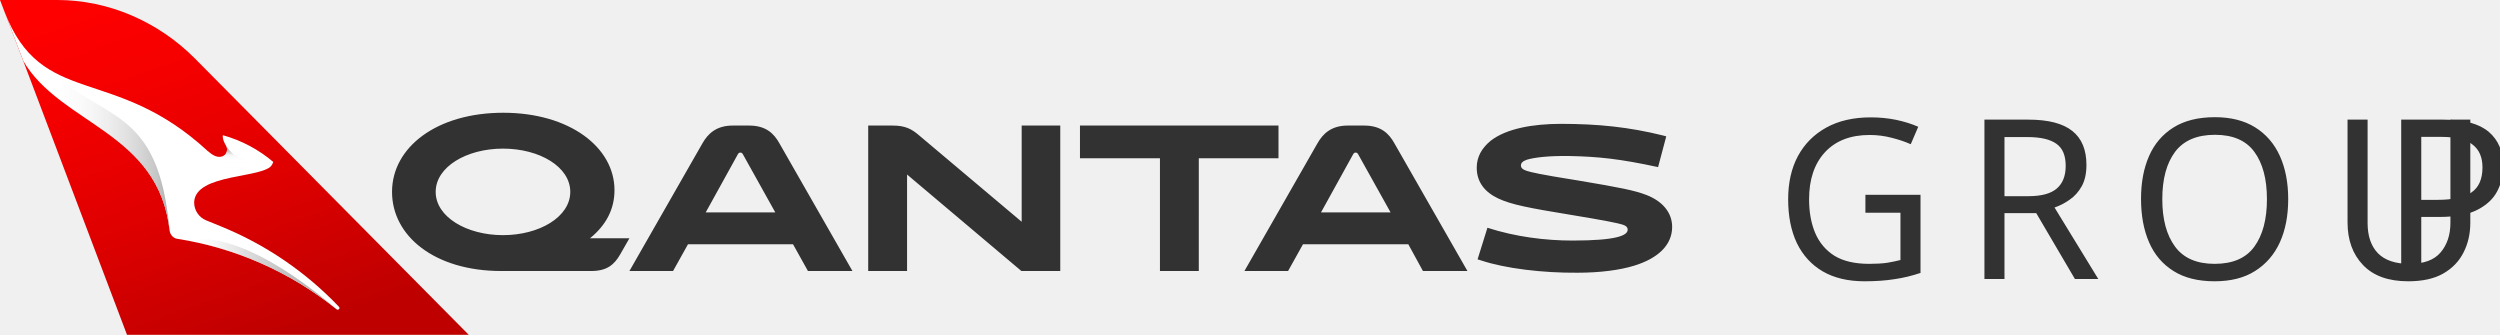
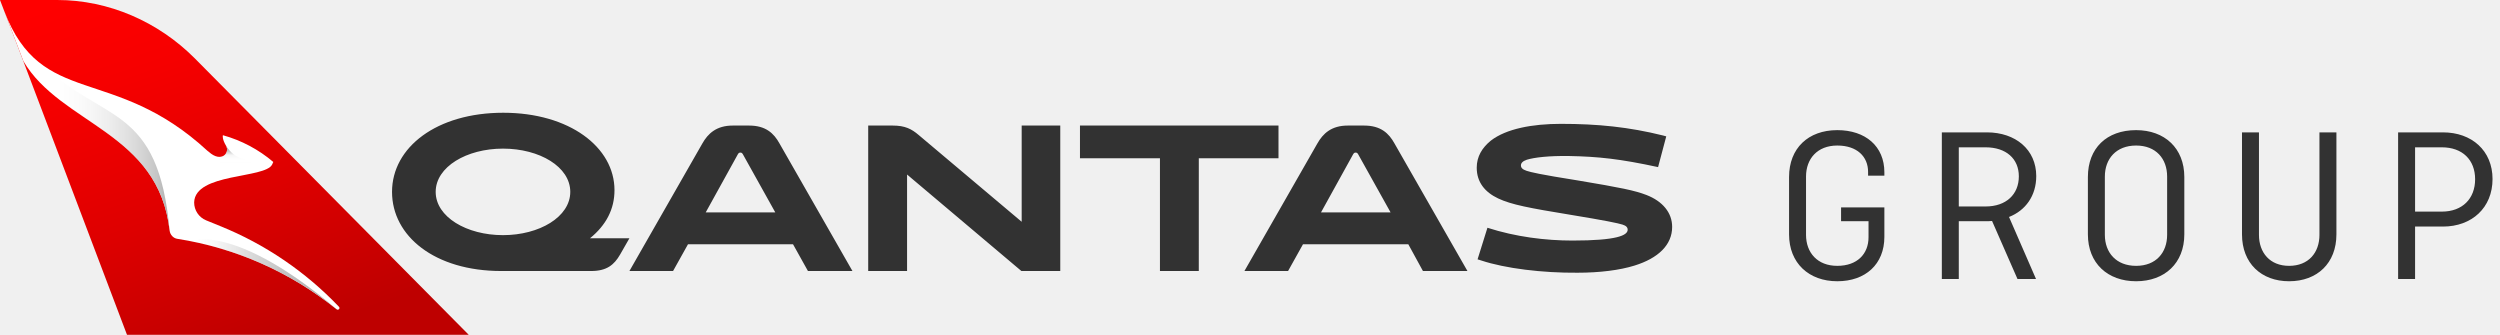
<svg xmlns="http://www.w3.org/2000/svg" width="224" height="30">
  <defs>
    <linearGradient x1="63.358%" y1="99.626%" x2="14.731%" y2="-.283%" id="a">
      <stop stop-color="#BE0000" offset="0%" />
      <stop stop-color="#DE0000" offset="38.98%" />
      <stop stop-color="#F60000" offset="76.8%" />
      <stop stop-color="red" offset="100%" />
    </linearGradient>
    <linearGradient x1="54.909%" y1="50%" x2="54.909%" y2="8.016%" id="b">
      <stop stop-color="#FFF" stop-opacity="0" offset="0%" />
      <stop stop-color="#E0E0E0" stop-opacity=".262" offset="51.203%" />
      <stop stop-color="#C5C5C5" stop-opacity=".549" offset="66.549%" />
      <stop stop-color="#B5B5B5" stop-opacity=".805" offset="82.415%" />
      <stop stop-color="#AFAFAF" offset="100%" />
    </linearGradient>
    <linearGradient x1=".039%" y1="50.172%" x2="90.048%" y2="50.172%" id="c">
      <stop stop-color="#FFF" stop-opacity="0" offset="0%" />
      <stop stop-color="#F1F1F1" stop-opacity=".093" offset="8.391%" />
      <stop stop-color="#D4D4D4" stop-opacity=".325" offset="24.826%" />
      <stop stop-color="silver" stop-opacity=".555" offset="44.531%" />
      <stop stop-color="#B3B3B3" stop-opacity=".781" offset="70.32%" />
      <stop stop-color="#AFAFAF" offset="100%" />
    </linearGradient>
    <linearGradient x1="24.956%" y1="49.876%" x2="99.854%" y2="49.876%" id="d">
      <stop stop-color="#FFF" stop-opacity="0" offset="0%" />
      <stop stop-color="#EDEDED" stop-opacity=".282" offset="28.583%" />
      <stop stop-color="#BDBDBD" stop-opacity=".848" offset="88.6%" />
      <stop stop-color="#AFAFAF" offset="100%" />
    </linearGradient>
  </defs>
  <g fill="none" fill-rule="evenodd">
    <path d="M42 30L17.453 5.23C14.187 1.95 9.747 0 5.13 0H0l.383 1 1.71 4.487L11.38 30H42z" fill="url(#a)" />
    <path d="M15.202 20.684c.05.357.331.664.688.715a30.134 30.134 0 0 1 14.284 6.325c.025.025.05.025.102.025a.193.193 0 0 0 .102-.05.155.155 0 0 0 0-.205 30.443 30.443 0 0 0-10.662-7.243l-1.25-.51a1.73 1.73 0 0 1-1.07-1.607c.076-2.653 6.35-2.117 6.988-3.392l.102-.23a11.868 11.868 0 0 0-4.515-2.397c-.025.076-.05.382.281.943.383.613-.408 1.582-1.556.536l-.102-.077C10.126 5.713 3.75 9.754.384 1.007l1.707 4.46c3.342 5.713 12.141 6.316 13.11 15.217z" fill="#FFF" />
    <path d="M19.865 12.153a.685.685 0 0 1 .023.663.655.655 0 0 1-.605.35v2.086c.918-.255 1.964-.434 2.831-.612v-1.173s-1.407.089-2.249-1.314z" fill="url(#b)" transform="translate(.382 .892)" />
    <path d="M16.528 20.685a30.19 30.19 0 0 1 13.238 6.12c-8.902-7.574-12.932-6.222-13.238-6.12z" fill="url(#c)" transform="translate(.382 .892)" />
    <path d="M0 .128L1.709 4.59c3.341 5.713 12.141 6.325 13.11 15.226-.995-11.375-5.968-9.691-11.325-14.844C2.117 3.98.944 2.551 0 .128z" fill="url(#d)" transform="translate(.382 .892)" />
    <g fill="#323232">
      <path d="M44.916 24.283c-5.98 0-9.79-3.137-9.79-7.09 0-4.005 4.012-7.091 9.966-7.091 5.93 0 9.966 3.086 9.966 6.937 0 1.71-.756 3.138-2.195 4.31h3.533l-.833 1.455c-.53.918-1.186 1.479-2.599 1.479h-8.048zm.151-3.214c3.255 0 6.03-1.632 6.03-3.877 0-2.244-2.75-3.876-6.03-3.876-3.255 0-6.03 1.632-6.03 3.876 0 2.245 2.775 3.877 6.03 3.877zM61.644 21.885l-1.338 2.398h-3.91l6.534-11.426c.505-.893 1.262-1.607 2.725-1.607h1.464c1.488 0 2.22.688 2.725 1.607l6.535 11.426h-3.987l-1.337-2.398h-9.411zm7.821-2.856l-2.901-5.203c-.076-.128-.126-.153-.227-.153s-.152.025-.227.153l-2.877 5.203h6.232zM94.999 24.283h-3.482l-10.244-8.646v8.646h-3.482V11.25h2.196c1.11 0 1.69.306 2.32.841l9.235 7.78V11.25H95v13.033zM107.412 24.283h-3.481v-10.1h-7.166V11.25h17.788v2.933h-7.14zM116.748 21.885l-1.337 2.398H111.5l6.535-11.426c.504-.893 1.261-1.607 2.724-1.607h1.464c1.489 0 2.22.688 2.725 1.607l6.535 11.426h-3.987l-1.312-2.398h-9.436zm1.615-2.856h6.232l-2.902-5.203c-.076-.128-.126-.153-.227-.153s-.151.025-.227.153l-2.876 5.203zM132.39 23.237l.884-2.83c2.523.815 5.198 1.147 7.62 1.147 3.96 0 4.945-.46 4.945-.97 0-.203-.126-.356-.454-.458-.404-.128-1.489-.358-4.744-.893-3.582-.587-5.222-.893-6.408-1.454-1.186-.561-1.918-1.454-1.918-2.755 0-.994.48-1.785 1.262-2.422 1.387-1.072 3.734-1.505 6.282-1.505 3.305 0 6.08.28 9.159 1.045l.278.077-.732 2.754c-3.432-.74-5.35-.943-7.973-.994-1.842-.026-3.103.127-3.785.331-.378.128-.53.306-.53.51 0 .204.127.358.505.485.404.128 1.085.306 4.617.867 3.81.638 5.072.893 6.131 1.301 1.439.561 2.296 1.581 2.296 2.857 0 1.606-1.236 2.805-3.38 3.468-1.313.408-3.104.638-5.097.638-3.154.025-6.484-.383-8.63-1.097l-.327-.102z" />
    </g>
-     <text font-family="Ciutadella-Rg, Ciutadella" font-size="20" letter-spacing="2.308" fill="#323232">
-       <tspan x="159" y="25">GROU</tspan>
-       <tspan x="213.211" y="25" letter-spacing="1.775">P</tspan>
-     </text>
+     <path d="M164.96 19.82v-1.24h3.88v2.64c0 2.46-1.7 3.98-4.22 3.98-2.54 0-4.32-1.62-4.32-4.2v-5.14c0-2.58 1.72-4.2 4.32-4.2 2.52 0 4.22 1.44 4.22 3.78v.3h-1.46v-.34c0-1.36-.98-2.36-2.76-2.36-1.78 0-2.8 1.18-2.8 2.78v5.22c0 1.6 1.02 2.78 2.8 2.78 1.8 0 2.8-1.08 2.8-2.56v-1.44h-2.46zM182.428 25h-1.66l-2.28-5.2c-.24.02-.36.02-.54.02h-2.44V25h-1.52V11.86h4.04c2.56 0 4.42 1.54 4.42 3.92 0 1.76-.96 3.08-2.44 3.66l2.42 5.56zm-4.52-11.8h-2.4v5.3h2.4c1.84 0 2.98-1.08 2.98-2.7 0-1.58-1.14-2.6-2.98-2.6zm17.807 2.66V21c0 2.58-1.76 4.2-4.32 4.2-2.56 0-4.32-1.62-4.32-4.2v-5.14c0-2.58 1.68-4.2 4.32-4.2 2.56 0 4.32 1.62 4.32 4.2zm-7.12-.04v5.22c0 1.6 1.02 2.78 2.8 2.78 1.78 0 2.78-1.18 2.78-2.78v-5.22c0-1.6-1-2.78-2.78-2.78-1.78 0-2.8 1.18-2.8 2.78zm19.228-3.96h1.52V21c0 2.58-1.72 4.2-4.24 4.2-2.5 0-4.22-1.62-4.22-4.2v-9.14h1.52v9.18c0 1.6.98 2.78 2.7 2.78 1.74 0 2.72-1.18 2.72-2.78v-9.18zM214.871 25V11.86h4.02c2.58 0 4.44 1.64 4.44 4.18 0 2.58-1.86 4.26-4.44 4.26h-2.5V25h-1.52zm3.92-11.8h-2.4v5.76h2.4c1.84 0 2.98-1.16 2.98-2.9s-1.14-2.86-2.98-2.86z" fill="#323232" />
  </g>
</svg>
